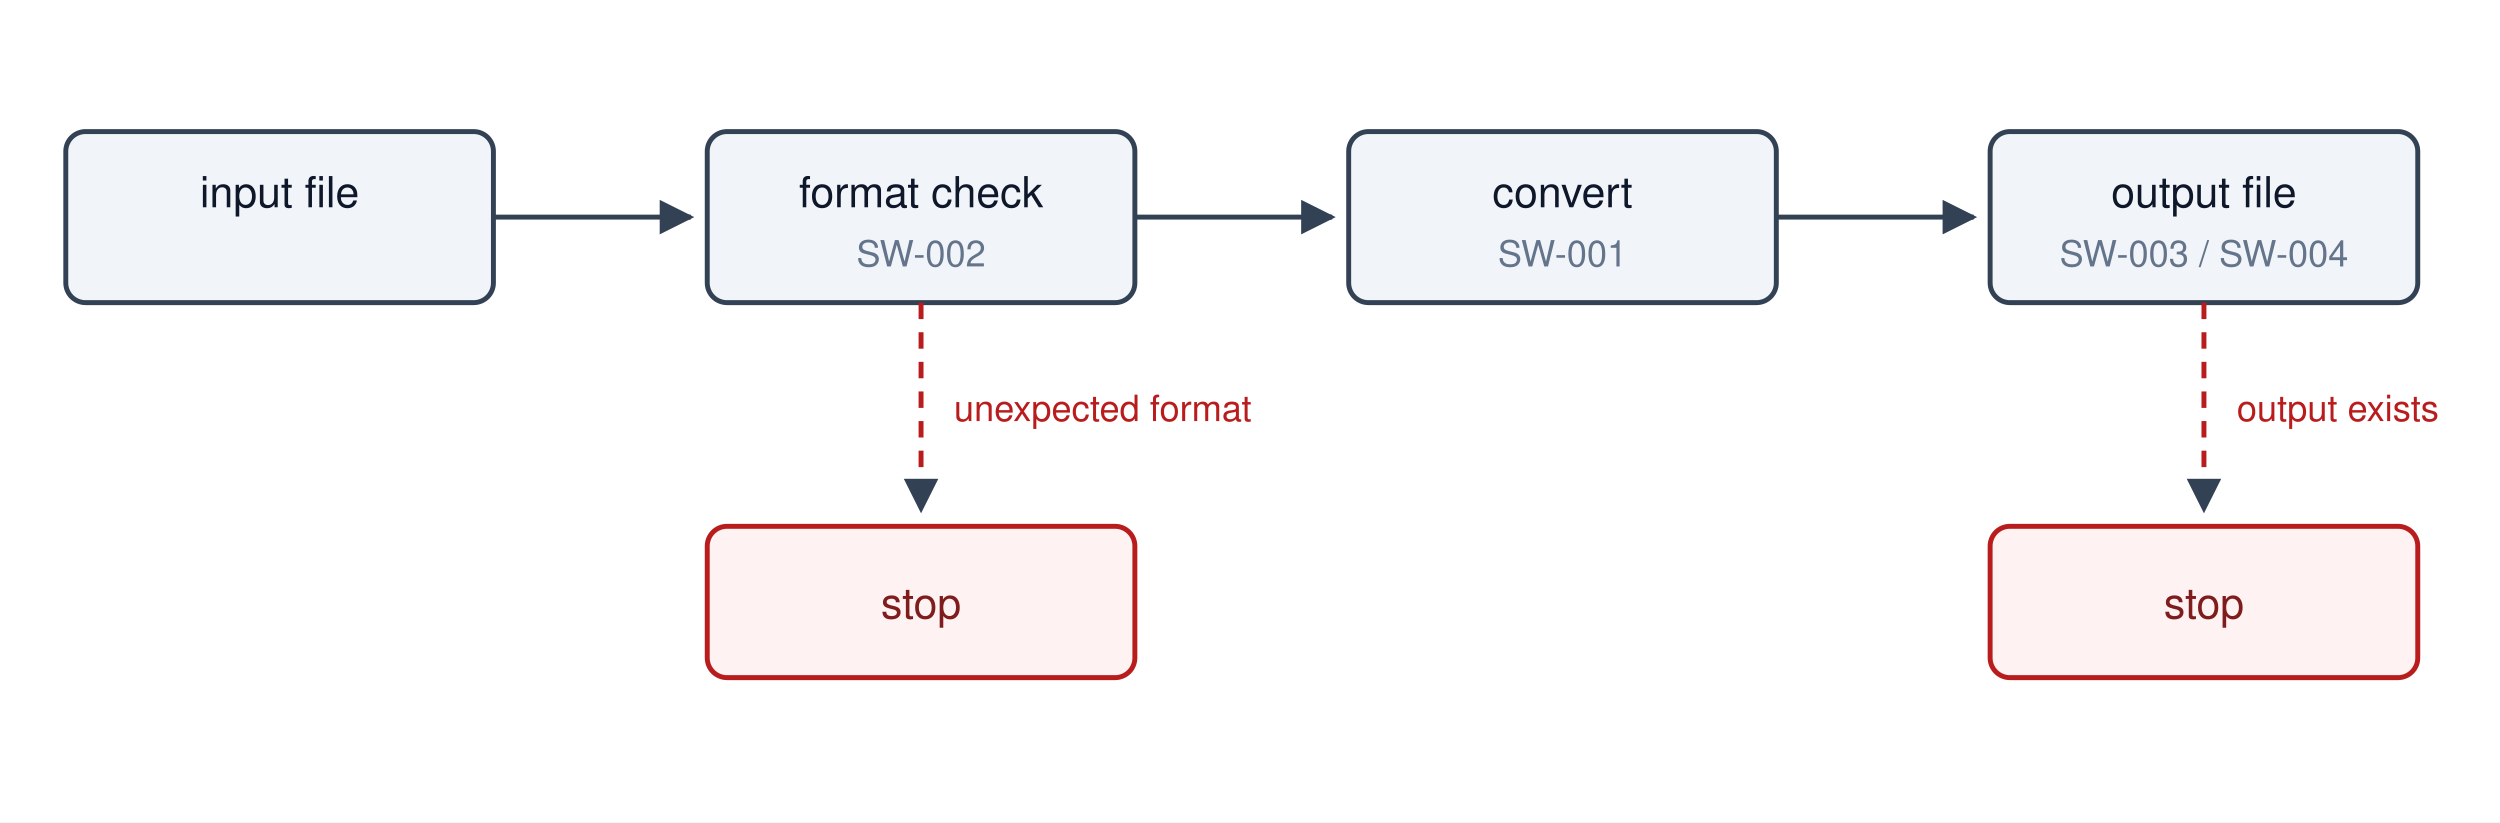
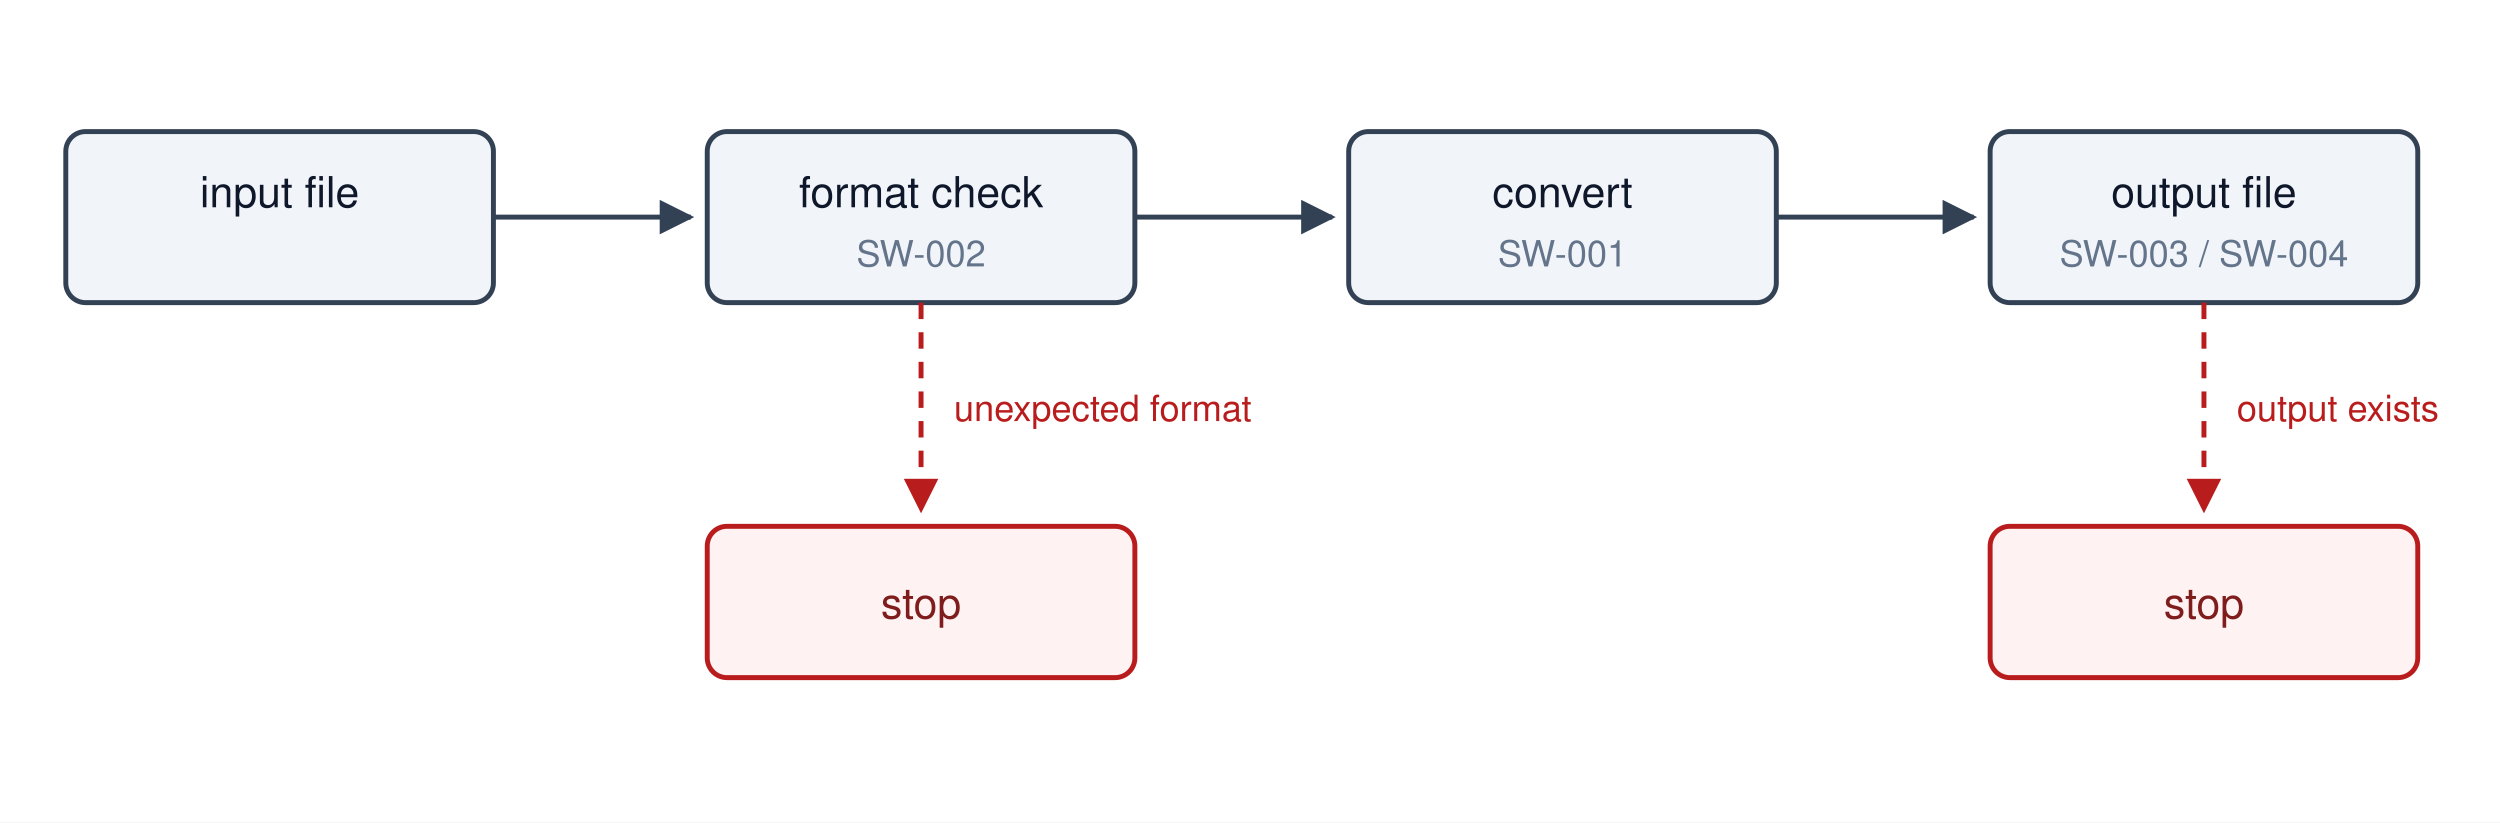
<svg xmlns="http://www.w3.org/2000/svg" viewBox="0 0 760 250" width="760" height="250" font-family="Segoe UI, Helvetica, Arial, sans-serif" font-size="13">
-   <rect x="0" y="0" width="760" height="250" fill="#ffffff" />
+   <style>
+     .bg       { fill: #ffffff; }
+     .box      { fill: #f1f5f9; stroke: #334155; stroke-width: 1.5; }
+     .txt      { fill: #0f172a; }
+     .sub      { fill: #64748b; }
+     .flow     { stroke: #334155; stroke-width: 1.5; fill: none; }
+     .head     { fill: #334155; }
+     .stop-box { fill: #fef2f2; stroke: #b91c1c; stroke-width: 1.5; }
+     .stop-txt { fill: #7f1d1d; }
+     .stop-arw { stroke: #b91c1c; stroke-width: 1.5; fill: none; }
+     .stop-lbl { fill: #b91c1c; }
+     .stop-head { fill: #b91c1c; }
+ 
+     @media (prefers-color-scheme: dark) {
+       .bg       { fill: #12161c; }
+       .box      { fill: #1b2027; stroke: #7ea8d8; }
+       .txt      { fill: #c9d1d9; }
+       .sub      { fill: #8b949e; }
+       .flow     { stroke: #8b949e; }
+       .head     { fill: #8b949e; }
+       .stop-box { fill: #2a1416; stroke: #f85149; }
+       .stop-txt { fill: #ffa198; }
+       .stop-arw { stroke: #f85149; }
+       .stop-lbl { fill: #f85149; }
+       .stop-head { fill: #f85149; }
+     }
+   </style>
+   <rect class="bg" x="0" y="0" width="760" height="250" />
  <defs>
    <marker id="arrow" viewBox="0 0 10 10" refX="9" refY="5" markerWidth="7" markerHeight="7" orient="auto-start-reverse">
-       <path d="M 0 0 L 10 5 L 0 10 z" fill="#334155" />
+       <path class="head" d="M 0 0 L 10 5 L 0 10 z" />
+     </marker>
+     <marker id="arrow-stop" viewBox="0 0 10 10" refX="9" refY="5" markerWidth="7" markerHeight="7" orient="auto-start-reverse">
+       <path class="stop-head" d="M 0 0 L 10 5 L 0 10 z" />
    </marker>
  </defs>
-   <g stroke="#334155" stroke-width="1.5" fill="#f1f5f9">
+   <g class="box">
    <rect x="20" y="40" width="130" height="52" rx="6" />
    <rect x="215" y="40" width="130" height="52" rx="6" />
    <rect x="410" y="40" width="130" height="52" rx="6" />
    <rect x="605" y="40" width="130" height="52" rx="6" />
  </g>
-   <g fill="#0f172a" text-anchor="middle">
+   <g class="txt" text-anchor="middle">
    <text x="85" y="63">input file</text>
    <text x="280" y="63">format check</text>
    <text x="475" y="63">convert</text>
    <text x="670" y="63">output file</text>
  </g>
-   <g fill="#64748b" text-anchor="middle" font-size="11">
+   <g class="sub" text-anchor="middle" font-size="11">
    <text x="280" y="81">SW-002</text>
    <text x="475" y="81">SW-001</text>
    <text x="670" y="81">SW-003 / SW-004</text>
  </g>
-   <g stroke="#334155" stroke-width="1.5" fill="none" marker-end="url(#arrow)">
+   <g class="flow" marker-end="url(#arrow)">
    <path d="M 150 66 L 210 66" />
    <path d="M 345 66 L 405 66" />
    <path d="M 540 66 L 600 66" />
  </g>
-   <g stroke="#b91c1c" stroke-width="1.5" fill="#fef2f2">
+   <g class="stop-box">
    <rect x="215" y="160" width="130" height="46" rx="6" />
    <rect x="605" y="160" width="130" height="46" rx="6" />
  </g>
-   <g fill="#7f1d1d" text-anchor="middle">
+   <g class="stop-txt" text-anchor="middle">
    <text x="280" y="188">stop</text>
    <text x="670" y="188">stop</text>
  </g>
-   <g stroke="#b91c1c" stroke-width="1.5" fill="none" marker-end="url(#arrow)" stroke-dasharray="5 4">
+   <g class="stop-arw" marker-end="url(#arrow-stop)" stroke-dasharray="5 4">
    <path d="M 280 92 L 280 155" />
    <path d="M 670 92 L 670 155" />
  </g>
-   <g fill="#b91c1c" font-size="11">
+   <g class="stop-lbl" font-size="11">
    <text x="290" y="128">unexpected format</text>
    <text x="680" y="128">output exists</text>
  </g>
</svg>
